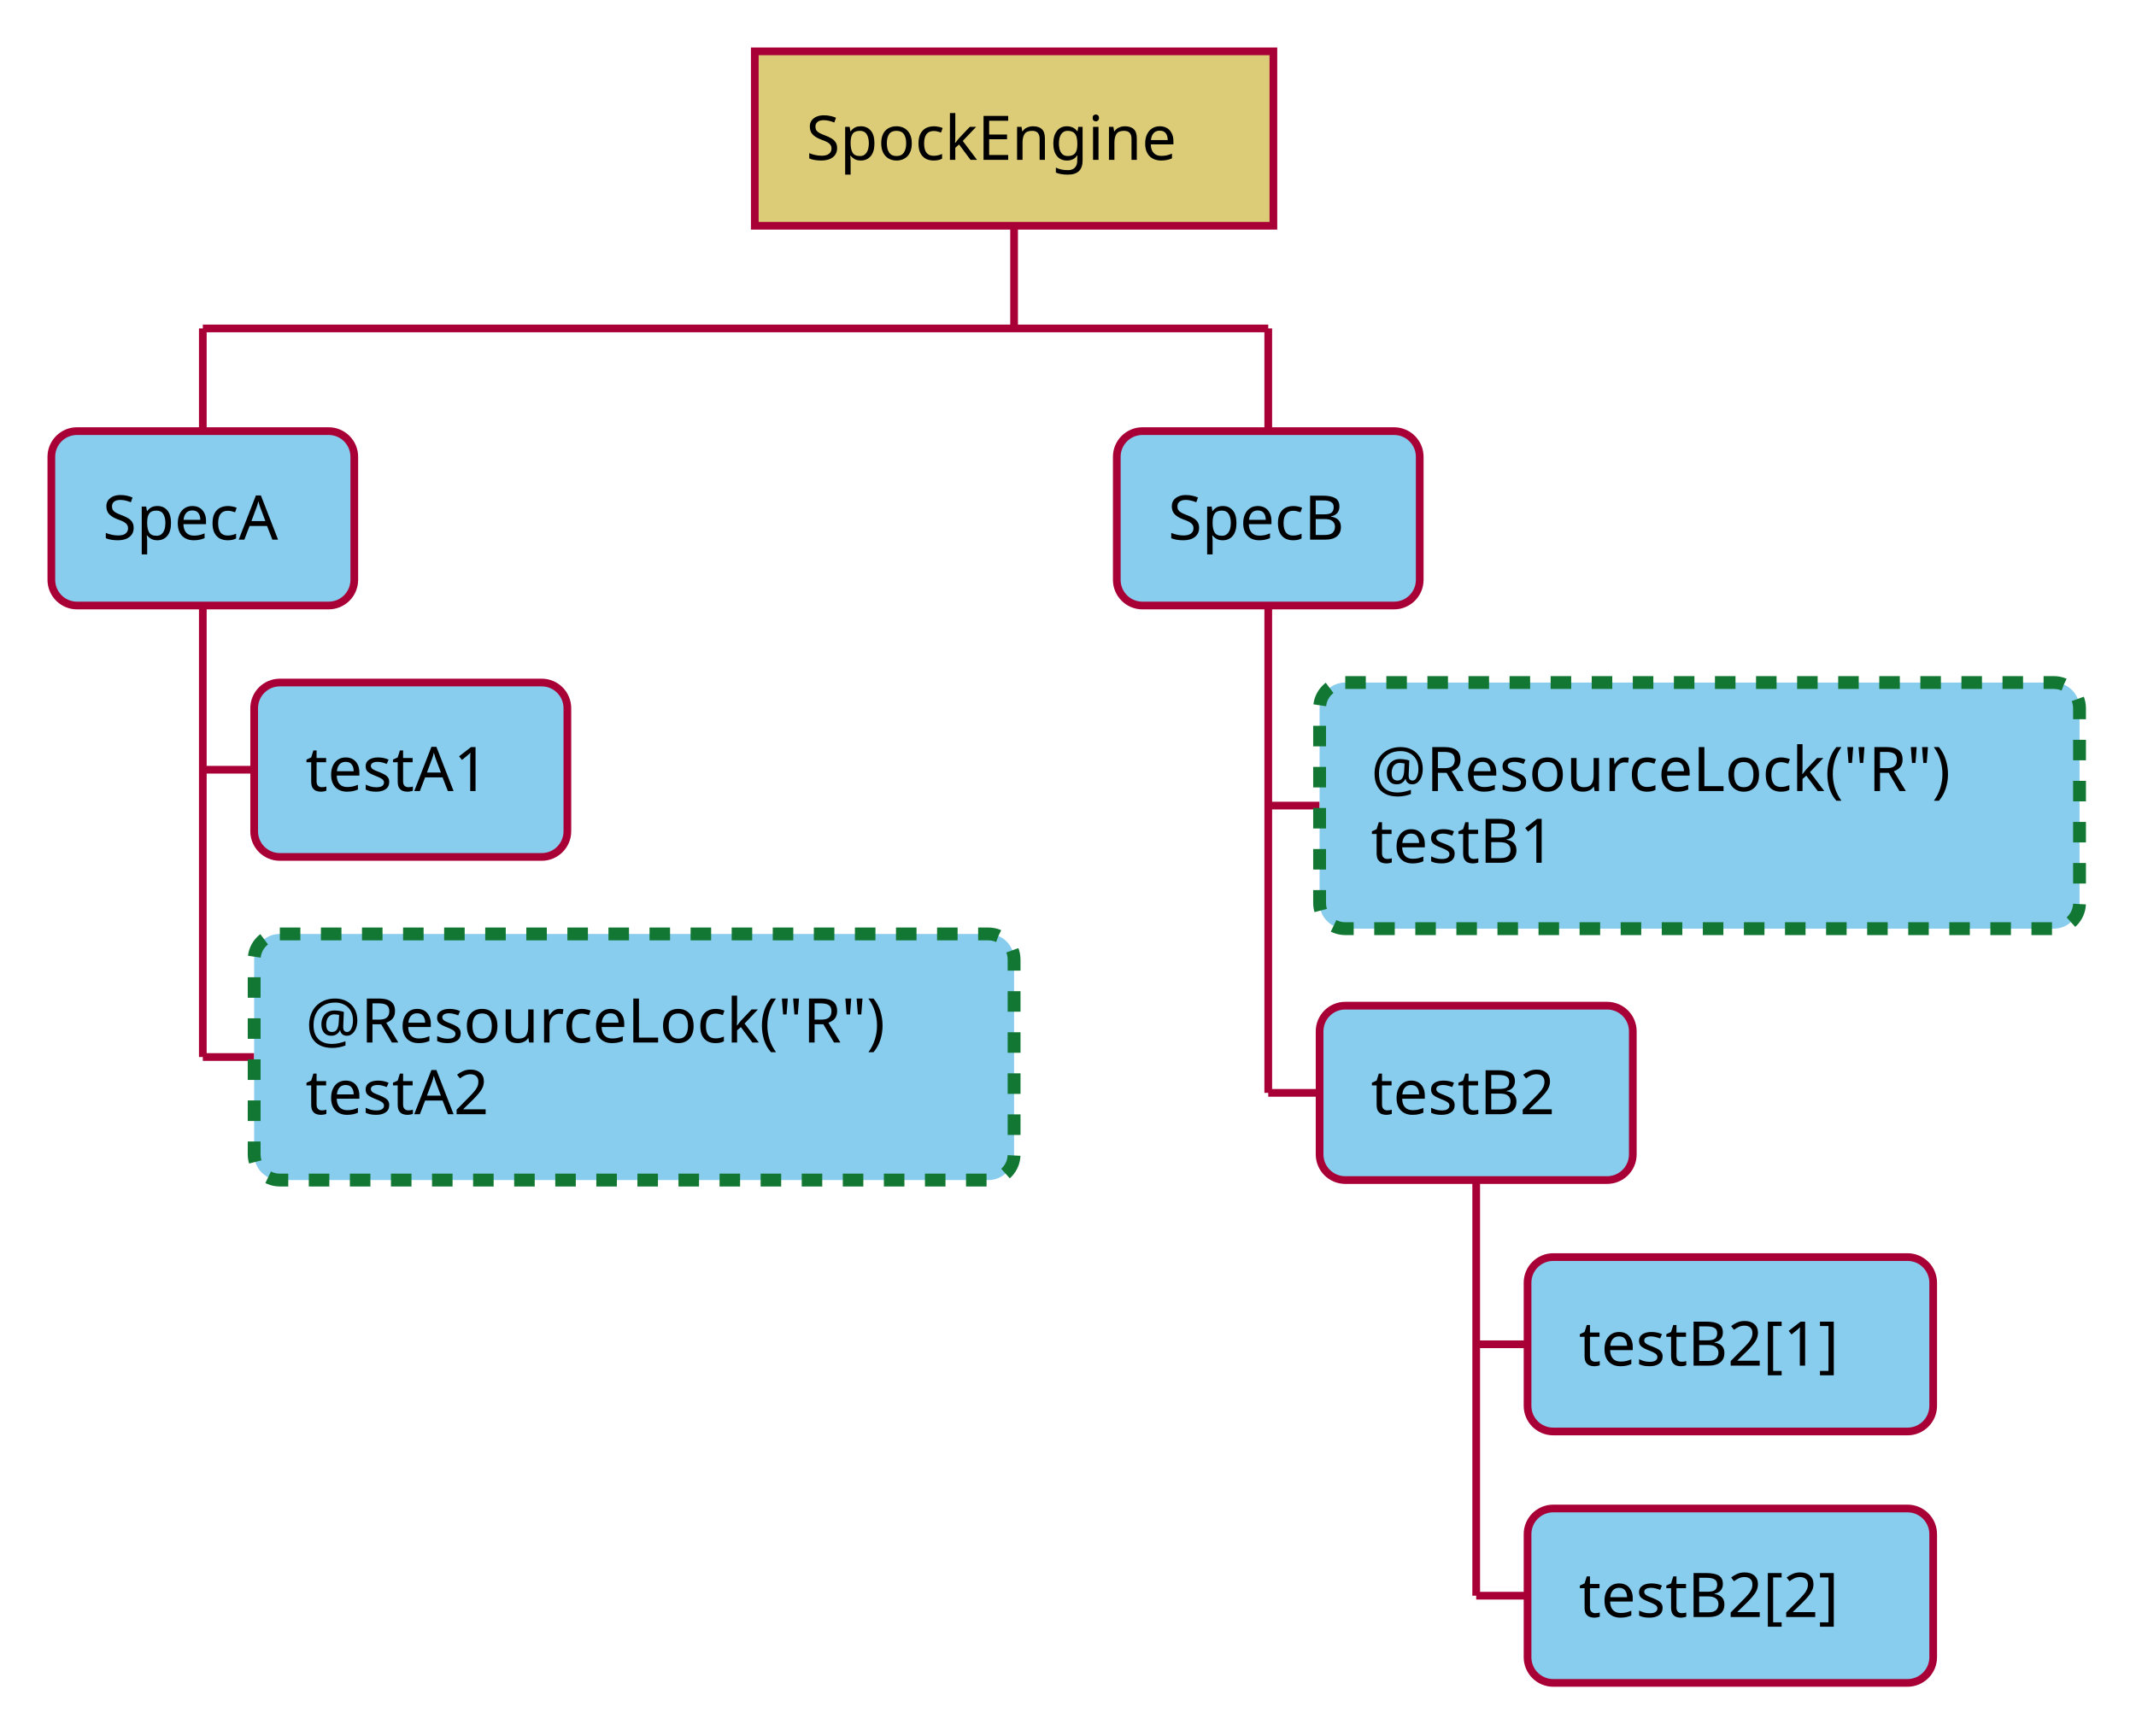
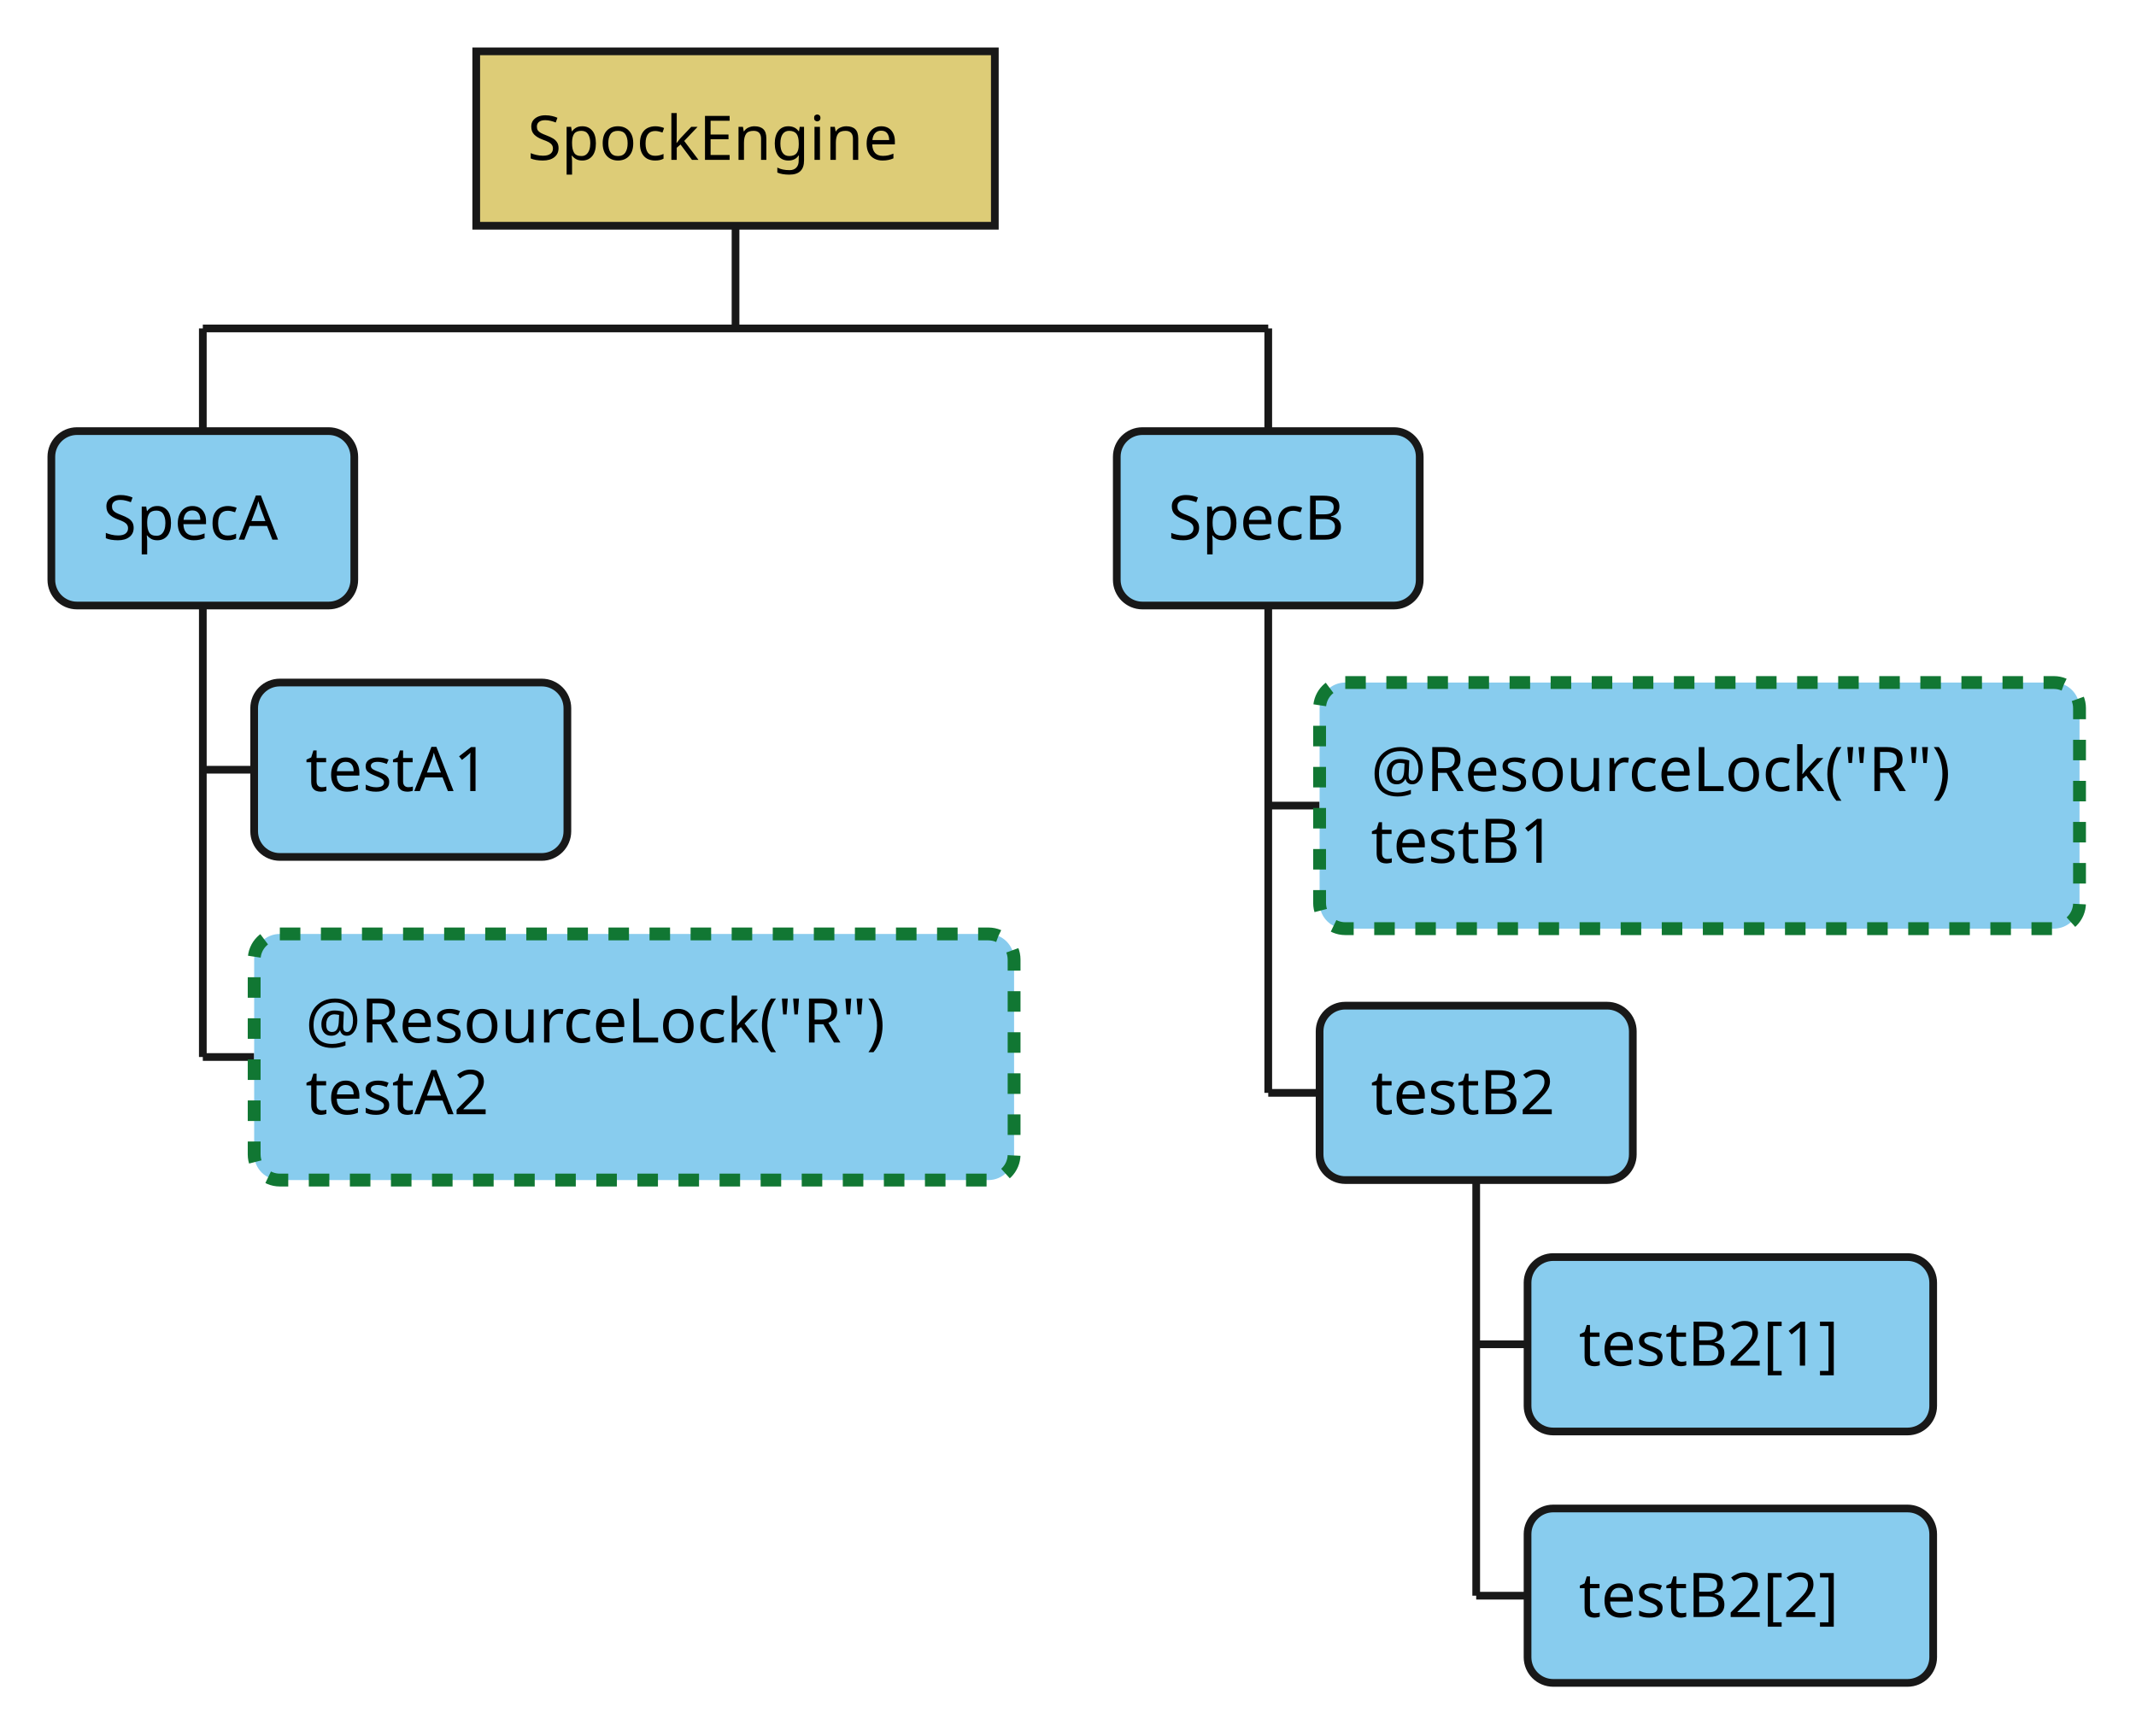
- <svg xmlns="http://www.w3.org/2000/svg" contentScriptType="application/ecmascript" contentStyleType="text/css" height="338px" preserveAspectRatio="none" style="width:416px;height:338px;" version="1.1" viewBox="0 0 416 338" width="416px" zoomAndPan="magnify">
+ <svg xmlns="http://www.w3.org/2000/svg" contentStyleType="text/css" height="338px" preserveAspectRatio="none" style="width:416px;height:338px;background:#88CCEE;" version="1.1" viewBox="0 0 416 338" width="416px" zoomAndPan="magnify">
  <defs />
  <g>
-     <rect fill="#DDCC77" height="33.969" style="stroke: #A80036; stroke-width: 1.5;" width="101" x="147" y="10" />
-     <text fill="#000000" font-family="sans-serif" font-size="12" lengthAdjust="spacingAndGlyphs" textLength="81" x="157" y="31.139">
-       SpockEngine
-     </text>
-     <line style="stroke: #A80036; stroke-width: 1.5;" x1="197.5" x2="197.5" y1="43.969" y2="63.969" />
-     <line style="stroke: #A80036; stroke-width: 1.5;" x1="39.5" x2="39.5" y1="63.969" y2="83.969" />
-     <rect fill="#88CCEE" height="33.969" rx="5" ry="5" style="stroke: #A80036; stroke-width: 1.5;" width="59" x="10" y="83.969" />
-     <text fill="#000000" font-family="sans-serif" font-size="12" lengthAdjust="spacingAndGlyphs" textLength="39" x="20" y="105.107">
-       SpecA
-     </text>
-     <line style="stroke: #A80036; stroke-width: 1.5;" x1="39.5" x2="49.5" y1="149.922" y2="149.922" />
-     <rect fill="#88CCEE" height="33.969" rx="5" ry="5" style="stroke: #A80036; stroke-width: 1.5;" width="61" x="49.5" y="132.938" />
-     <text fill="#000000" font-family="sans-serif" font-size="12" lengthAdjust="spacingAndGlyphs" textLength="41" x="59.5" y="154.076">
-       testA1
-     </text>
-     <line style="stroke: #A80036; stroke-width: 1.5;" x1="39.5" x2="49.5" y1="205.875" y2="205.875" />
-     <rect fill="#88CCEE" height="47.938" rx="5" ry="5" style="stroke: #117733; stroke-width: 2.5; stroke-dasharray: 4.0,4.0;" width="148" x="49.5" y="181.906" />
-     <text fill="#000000" font-family="sans-serif" font-size="12" lengthAdjust="spacingAndGlyphs" textLength="128" x="59.5" y="203.045">
-       @ResourceLock("R")
-     </text>
-     <text fill="#000000" font-family="sans-serif" font-size="12" lengthAdjust="spacingAndGlyphs" textLength="41" x="59.5" y="217.014">
-       testA2
-     </text>
-     <line style="stroke: #A80036; stroke-width: 1.5;" x1="39.5" x2="39.5" y1="117.938" y2="205.875" />
-     <line style="stroke: #A80036; stroke-width: 1.5;" x1="247" x2="247" y1="63.969" y2="83.969" />
-     <rect fill="#88CCEE" height="33.969" rx="5" ry="5" style="stroke: #A80036; stroke-width: 1.5;" width="59" x="217.5" y="83.969" />
-     <text fill="#000000" font-family="sans-serif" font-size="12" lengthAdjust="spacingAndGlyphs" textLength="39" x="227.5" y="105.107">
-       SpecB
-     </text>
-     <line style="stroke: #A80036; stroke-width: 1.5;" x1="247" x2="257" y1="156.906" y2="156.906" />
-     <rect fill="#88CCEE" height="47.938" rx="5" ry="5" style="stroke: #117733; stroke-width: 2.5; stroke-dasharray: 4.0,4.0;" width="148" x="257" y="132.938" />
-     <text fill="#000000" font-family="sans-serif" font-size="12" lengthAdjust="spacingAndGlyphs" textLength="128" x="267" y="154.076">
-       @ResourceLock("R")
-     </text>
-     <text fill="#000000" font-family="sans-serif" font-size="12" lengthAdjust="spacingAndGlyphs" textLength="41" x="267" y="168.045">
-       testB1
-     </text>
-     <line style="stroke: #A80036; stroke-width: 1.5;" x1="247" x2="257" y1="212.859" y2="212.859" />
-     <rect fill="#88CCEE" height="33.969" rx="5" ry="5" style="stroke: #A80036; stroke-width: 1.5;" width="61" x="257" y="195.875" />
-     <text fill="#000000" font-family="sans-serif" font-size="12" lengthAdjust="spacingAndGlyphs" textLength="41" x="267" y="217.014">
-       testB2
-     </text>
-     <line style="stroke: #A80036; stroke-width: 1.5;" x1="287.5" x2="297.5" y1="261.828" y2="261.828" />
-     <rect fill="#88CCEE" height="33.969" rx="5" ry="5" style="stroke: #A80036; stroke-width: 1.5;" width="79" x="297.5" y="244.844" />
-     <text fill="#000000" font-family="sans-serif" font-size="12" lengthAdjust="spacingAndGlyphs" textLength="59" x="307.5" y="265.982">
-       testB2[1]
-     </text>
-     <line style="stroke: #A80036; stroke-width: 1.5;" x1="287.5" x2="297.5" y1="310.797" y2="310.797" />
-     <rect fill="#88CCEE" height="33.969" rx="5" ry="5" style="stroke: #A80036; stroke-width: 1.5;" width="79" x="297.5" y="293.812" />
-     <text fill="#000000" font-family="sans-serif" font-size="12" lengthAdjust="spacingAndGlyphs" textLength="59" x="307.5" y="314.951">
-       testB2[2]
-     </text>
-     <line style="stroke: #A80036; stroke-width: 1.5;" x1="287.5" x2="287.5" y1="229.844" y2="310.797" />
-     <line style="stroke: #A80036; stroke-width: 1.5;" x1="247" x2="247" y1="117.938" y2="212.859" />
-     <line style="stroke: #A80036; stroke-width: 1.5;" x1="39.5" x2="247" y1="63.969" y2="63.969" />
+     <line style="stroke:#181818;stroke-width:1.5;" x1="39.5" x2="39.5" y1="63.969" y2="83.969" />
+     <rect fill="#88CCEE" height="33.969" rx="5" ry="5" style="stroke:#181818;stroke-width:1.5;" width="59" x="10" y="83.969" />
+     <text fill="#000000" font-family="sans-serif" font-size="12" lengthAdjust="spacing" textLength="39" x="20" y="105.107">SpecA</text>
+     <line style="stroke:#181818;stroke-width:1.5;" x1="39.5" x2="49.5" y1="149.922" y2="149.922" />
+     <rect fill="#88CCEE" height="33.969" rx="5" ry="5" style="stroke:#181818;stroke-width:1.5;" width="61" x="49.5" y="132.938" />
+     <text fill="#000000" font-family="sans-serif" font-size="12" lengthAdjust="spacing" textLength="41" x="59.5" y="154.076">testA1</text>
+     <line style="stroke:#181818;stroke-width:1.5;" x1="39.5" x2="49.5" y1="205.875" y2="205.875" />
+     <rect fill="#88CCEE" height="47.938" rx="5" ry="5" style="stroke:#117733;stroke-width:2.5;stroke-dasharray:4.0,4.0;" width="148" x="49.5" y="181.906" />
+     <text fill="#000000" font-family="sans-serif" font-size="12" lengthAdjust="spacing" textLength="128" x="59.5" y="203.045">@ResourceLock("R")</text>
+     <text fill="#000000" font-family="sans-serif" font-size="12" lengthAdjust="spacing" textLength="41" x="59.5" y="217.014">testA2</text>
+     <line style="stroke:#181818;stroke-width:1.5;" x1="39.5" x2="39.5" y1="117.938" y2="205.875" />
+     <line style="stroke:#181818;stroke-width:1.5;" x1="247" x2="247" y1="63.969" y2="83.969" />
+     <rect fill="#88CCEE" height="33.969" rx="5" ry="5" style="stroke:#181818;stroke-width:1.5;" width="59" x="217.5" y="83.969" />
+     <text fill="#000000" font-family="sans-serif" font-size="12" lengthAdjust="spacing" textLength="39" x="227.5" y="105.107">SpecB</text>
+     <line style="stroke:#181818;stroke-width:1.5;" x1="247" x2="257" y1="156.906" y2="156.906" />
+     <rect fill="#88CCEE" height="47.938" rx="5" ry="5" style="stroke:#117733;stroke-width:2.5;stroke-dasharray:4.0,4.0;" width="148" x="257" y="132.938" />
+     <text fill="#000000" font-family="sans-serif" font-size="12" lengthAdjust="spacing" textLength="128" x="267" y="154.076">@ResourceLock("R")</text>
+     <text fill="#000000" font-family="sans-serif" font-size="12" lengthAdjust="spacing" textLength="41" x="267" y="168.045">testB1</text>
+     <line style="stroke:#181818;stroke-width:1.5;" x1="247" x2="257" y1="212.859" y2="212.859" />
+     <rect fill="#88CCEE" height="33.969" rx="5" ry="5" style="stroke:#181818;stroke-width:1.5;" width="61" x="257" y="195.875" />
+     <text fill="#000000" font-family="sans-serif" font-size="12" lengthAdjust="spacing" textLength="41" x="267" y="217.014">testB2</text>
+     <line style="stroke:#181818;stroke-width:1.5;" x1="287.5" x2="297.5" y1="261.828" y2="261.828" />
+     <rect fill="#88CCEE" height="33.969" rx="5" ry="5" style="stroke:#181818;stroke-width:1.5;" width="79" x="297.5" y="244.844" />
+     <text fill="#000000" font-family="sans-serif" font-size="12" lengthAdjust="spacing" textLength="59" x="307.5" y="265.982">testB2[1]</text>
+     <line style="stroke:#181818;stroke-width:1.5;" x1="287.5" x2="297.5" y1="310.797" y2="310.797" />
+     <rect fill="#88CCEE" height="33.969" rx="5" ry="5" style="stroke:#181818;stroke-width:1.5;" width="79" x="297.5" y="293.812" />
+     <text fill="#000000" font-family="sans-serif" font-size="12" lengthAdjust="spacing" textLength="59" x="307.5" y="314.951">testB2[2]</text>
+     <line style="stroke:#181818;stroke-width:1.5;" x1="287.5" x2="287.5" y1="229.844" y2="310.797" />
+     <line style="stroke:#181818;stroke-width:1.5;" x1="247" x2="247" y1="117.938" y2="212.859" />
+     <line style="stroke:#181818;stroke-width:1.5;" x1="39.5" x2="247" y1="63.969" y2="63.969" />
+     <rect fill="#DDCC77" height="33.969" style="stroke:#181818;stroke-width:1.5;" width="101" x="92.75" y="10" />
+     <text fill="#000000" font-family="sans-serif" font-size="12" lengthAdjust="spacing" textLength="81" x="102.75" y="31.139">SpockEngine</text>
+     <line style="stroke:#181818;stroke-width:1.5;" x1="143.25" x2="143.25" y1="43.969" y2="63.969" />
  </g>
</svg>
